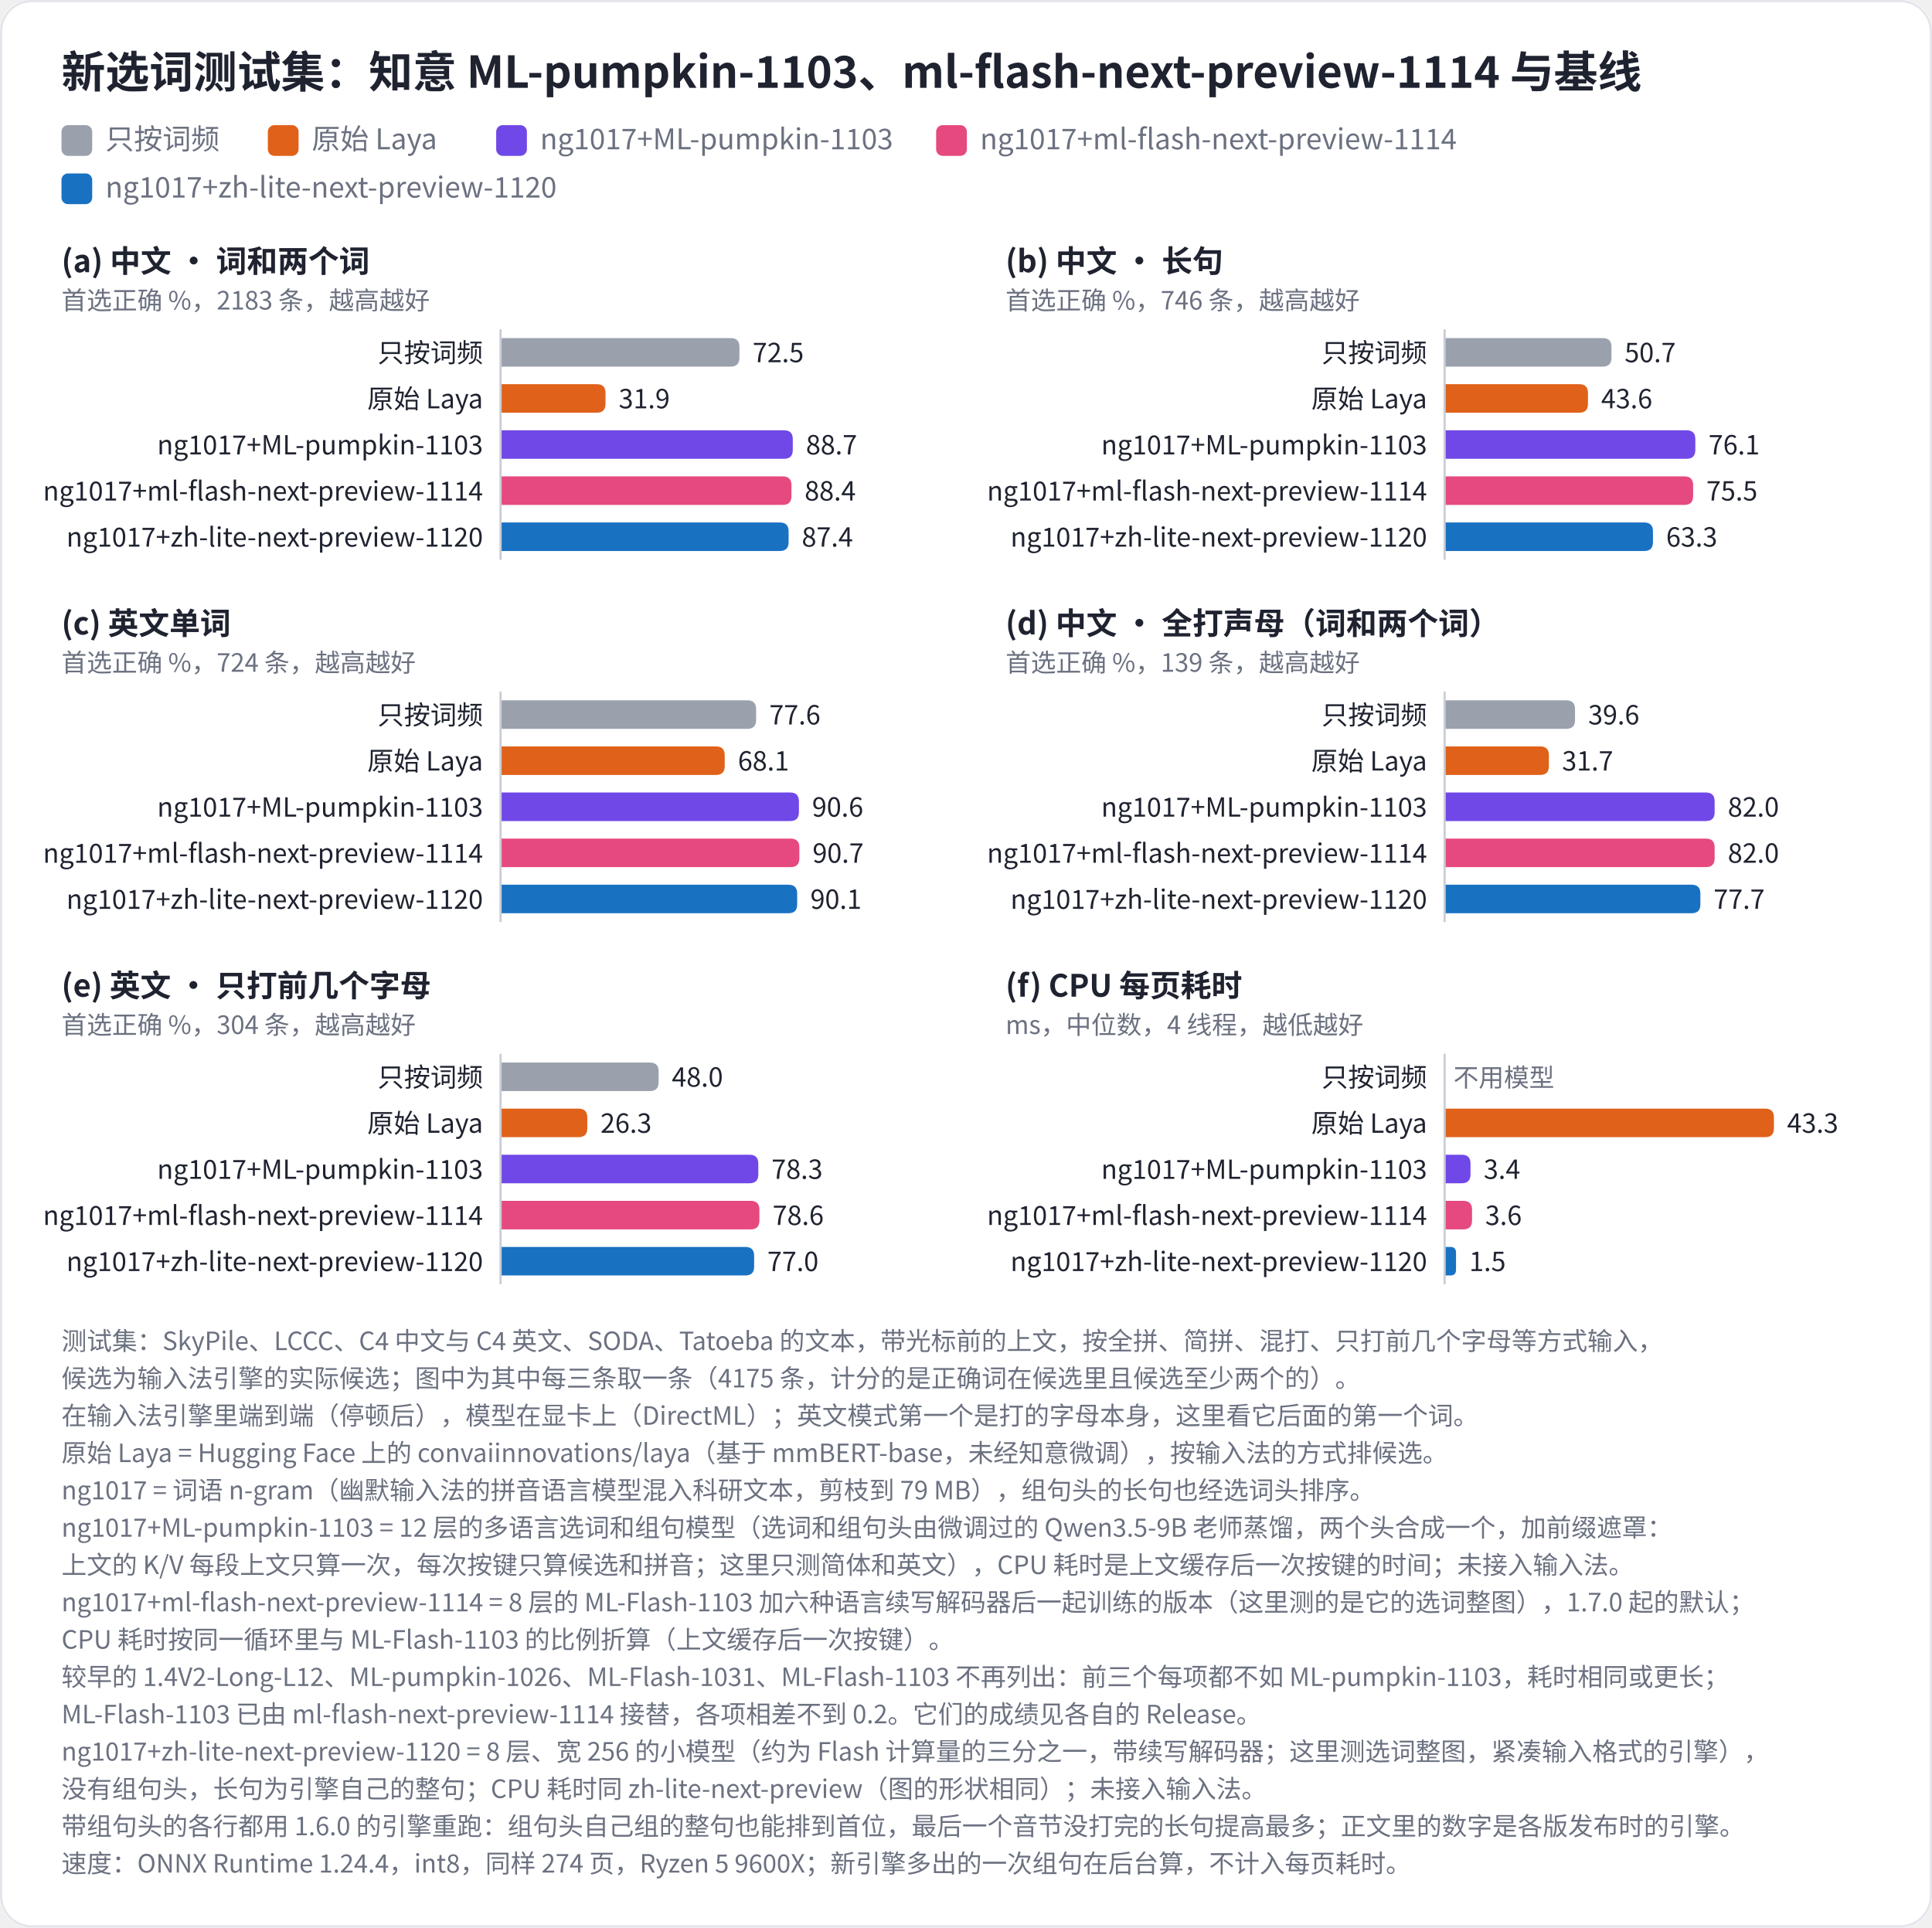
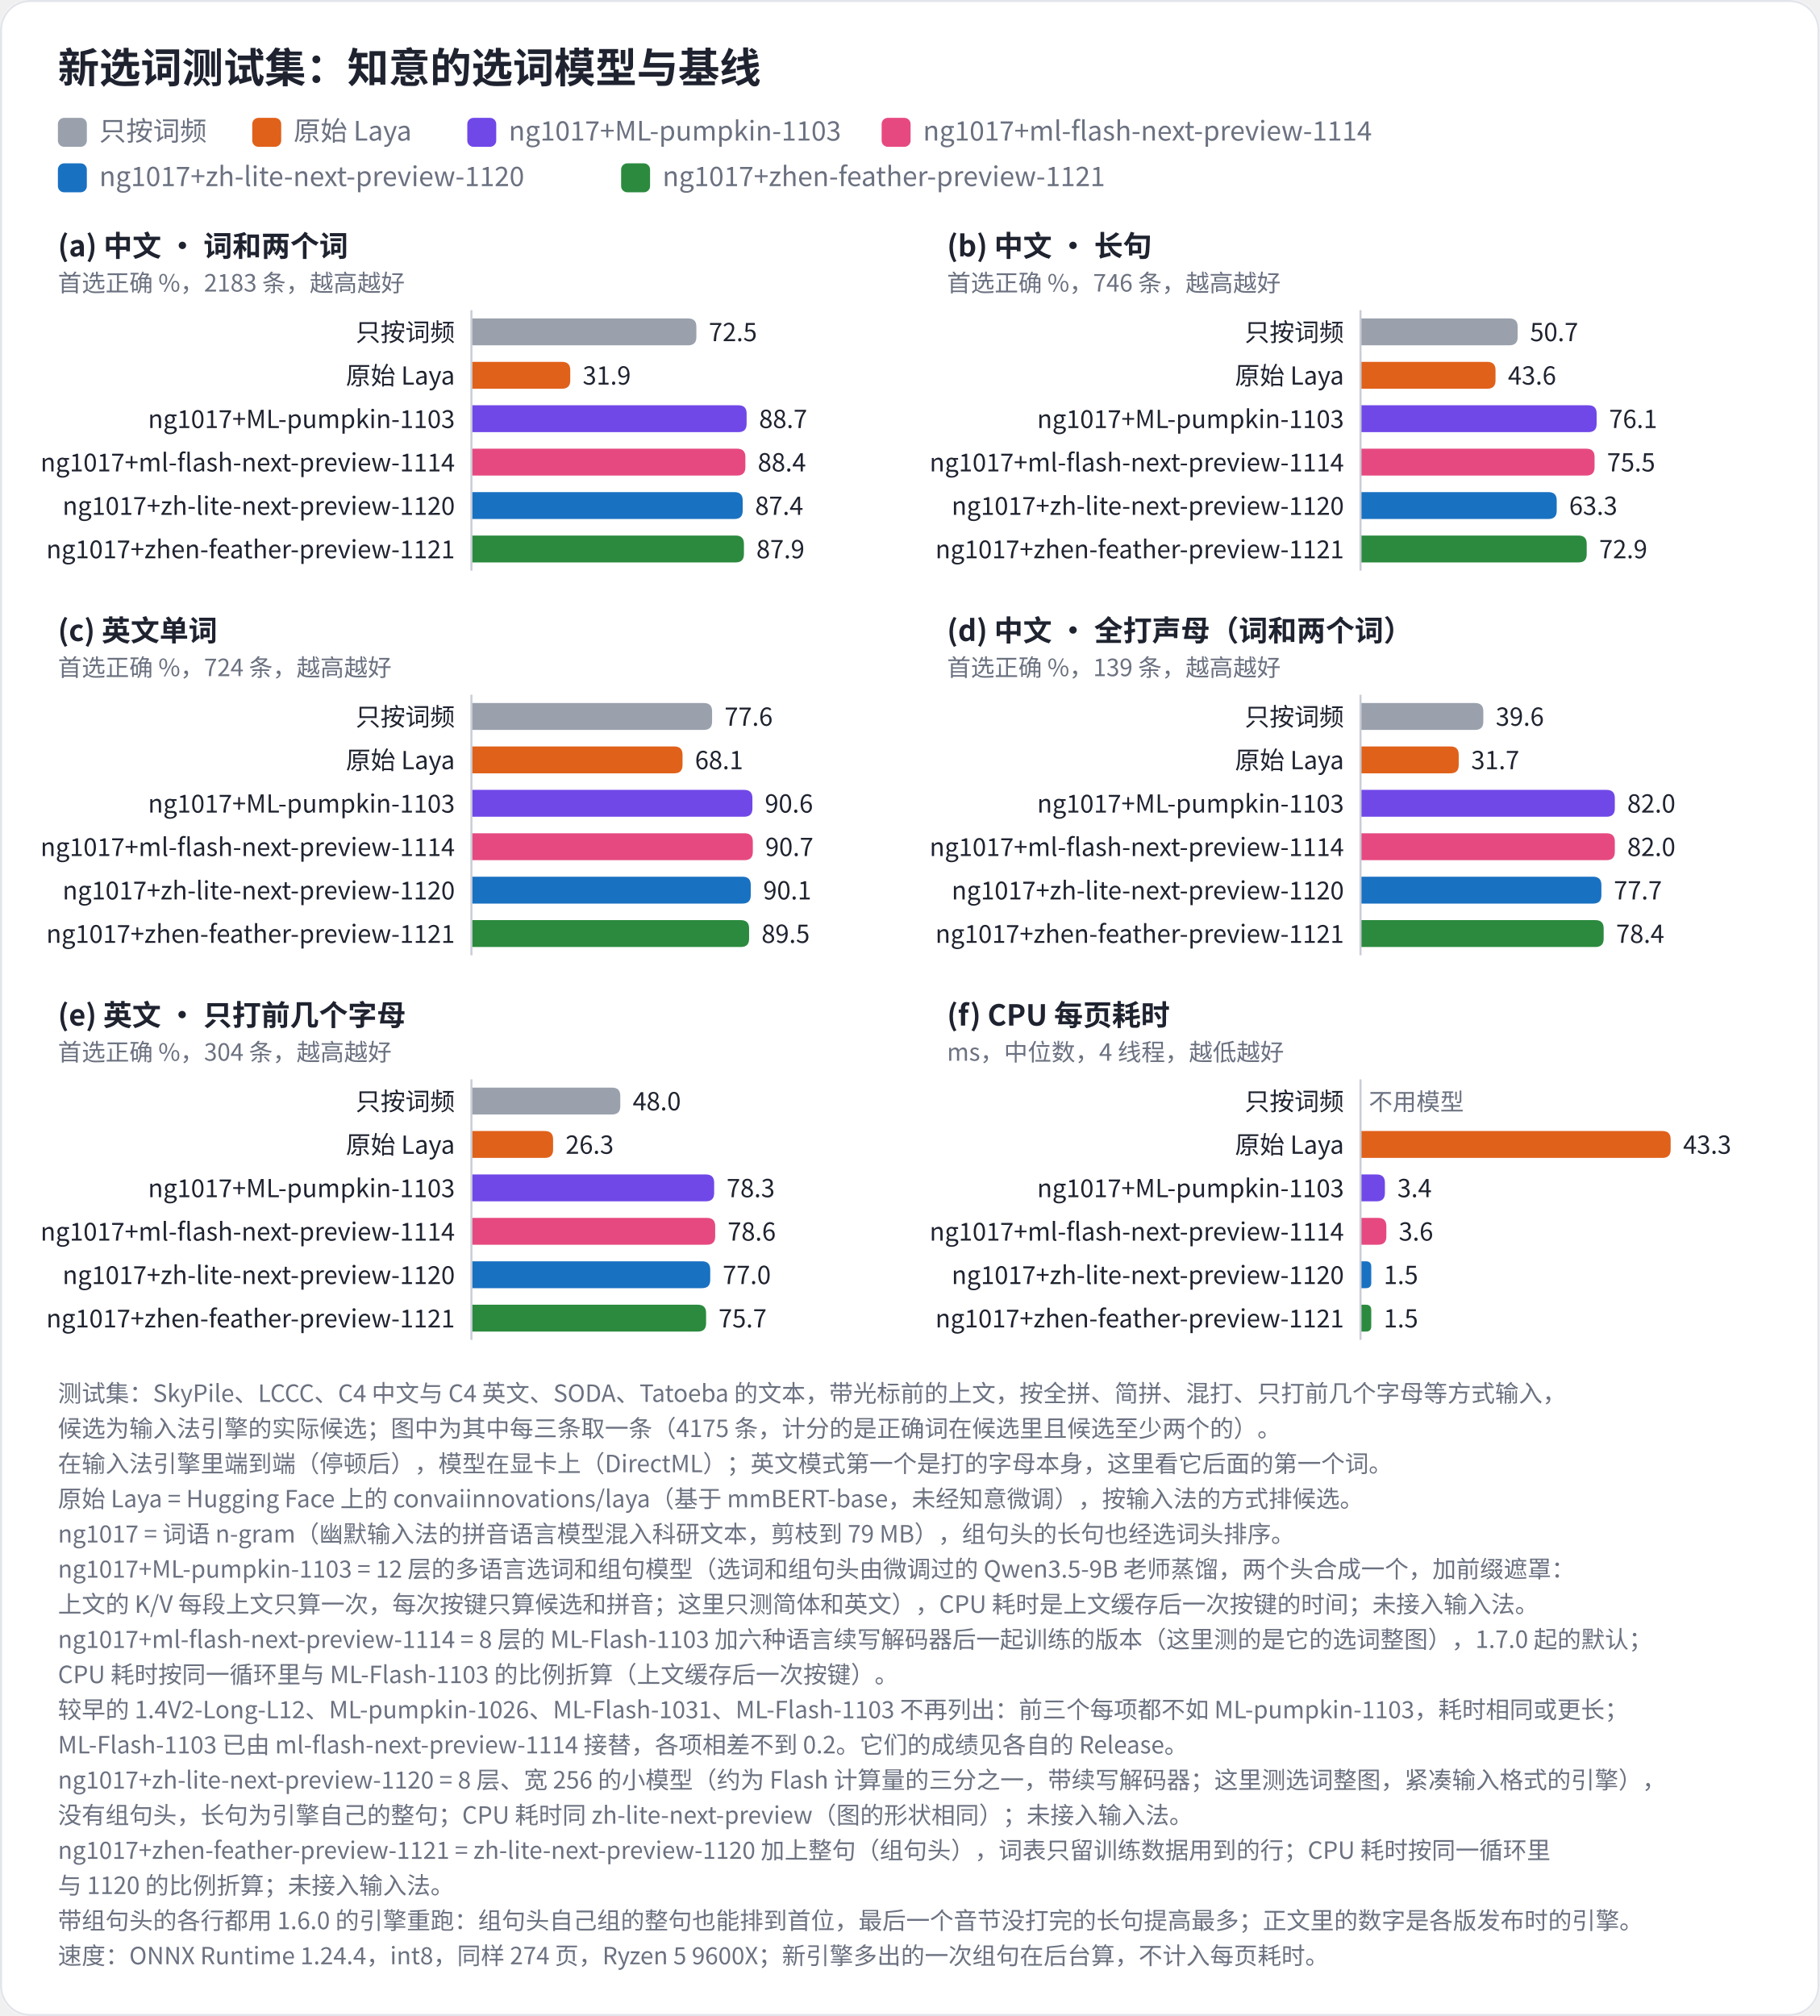
- <svg xmlns="http://www.w3.org/2000/svg" width="880" height="878" viewBox="0 0 880 878" font-family="'Microsoft YaHei','PingFang SC','Noto Sans CJK SC','Segoe UI',sans-serif">
-   <rect width="880" height="878" rx="14" fill="#FFFFFF" />
-   <rect x="0.5" y="0.5" width="879" height="877" rx="14" fill="none" stroke="#E3E5EB" />
-   <text x="28" y="40" font-size="20" font-weight="700" fill="#1F2330">新选词测试集：知意 ML-pumpkin-1103、ml-flash-next-preview-1114 与基线</text>
+ <svg xmlns="http://www.w3.org/2000/svg" width="880" height="975" viewBox="0 0 880 975" font-family="'Microsoft YaHei','PingFang SC','Noto Sans CJK SC','Segoe UI',sans-serif">
+   <rect width="880" height="975" rx="14" fill="#FFFFFF" />
+   <rect x="0.5" y="0.5" width="879" height="974" rx="14" fill="none" stroke="#E3E5EB" />
+   <text x="28" y="40" font-size="20" font-weight="700" fill="#1F2330">新选词测试集：知意的选词模型与基线</text>
  <rect x="28" y="57" width="14" height="14" rx="3" fill="#9AA1AD" />
  <text x="48" y="68" font-size="13" fill="#6B7180">只按词频</text>
  <rect x="122" y="57" width="14" height="14" rx="3" fill="#E0611A" />
  <text x="142" y="68" font-size="13" fill="#6B7180">原始 Laya</text>
  <rect x="226.0" y="57" width="14" height="14" rx="3" fill="#7048E8" />
  <text x="246.0" y="68" font-size="13" fill="#6B7180">ng1017+ML-pumpkin-1103</text>
  <rect x="426.4" y="57" width="14" height="14" rx="3" fill="#E64980" />
  <text x="446.4" y="68" font-size="13" fill="#6B7180">ng1017+ml-flash-next-preview-1114</text>
  <rect x="28" y="79" width="14" height="14" rx="3" fill="#1971C2" />
  <text x="48" y="90" font-size="13" fill="#6B7180">ng1017+zh-lite-next-preview-1120</text>
+   <rect x="300.4" y="79" width="14" height="14" rx="3" fill="#2B8A3E" />
+   <text x="320.4" y="90" font-size="13" fill="#6B7180">ng1017+zhen-feather-preview-1121</text>
  <text x="28" y="124" font-size="14" font-weight="700" fill="#1F2330">(a) 中文 · 词和两个词</text>
  <text x="28" y="141" font-size="11.5" fill="#6B7180">首选正确 %，2183 条，越高越好</text>
  <text x="220" y="165" font-size="12" text-anchor="end" font-weight="400" fill="#1F2330">只按词频</text>
  <path d="M228,154 H332.8 Q336.8,154 336.8,158.0 V163.0 Q336.8,167 332.8,167 H228 Z" fill="#9AA1AD" />
  <text x="342.8" y="165" font-size="12" font-weight="400" fill="#1F2330">72.5</text>
  <text x="220" y="186" font-size="12" text-anchor="end" font-weight="400" fill="#1F2330">原始 Laya</text>
  <path d="M228,175 H271.8 Q275.8,175 275.8,179.0 V184.0 Q275.8,188 271.8,188 H228 Z" fill="#E0611A" />
  <text x="281.8" y="186" font-size="12" font-weight="400" fill="#1F2330">31.9</text>
  <text x="220" y="207" font-size="12" text-anchor="end" font-weight="400" fill="#1F2330">ng1017+ML-pumpkin-1103</text>
  <path d="M228,196 H357.1 Q361.1,196 361.1,200.0 V205.0 Q361.1,209 357.1,209 H228 Z" fill="#7048E8" />
  <text x="367.1" y="207" font-size="12" font-weight="400" fill="#1F2330">88.7</text>
  <text x="220" y="228" font-size="12" text-anchor="end" font-weight="400" fill="#1F2330">ng1017+ml-flash-next-preview-1114</text>
  <path d="M228,217 H356.5 Q360.5,217 360.5,221.0 V226.0 Q360.5,230 356.5,230 H228 Z" fill="#E64980" />
  <text x="366.5" y="228" font-size="12" font-weight="400" fill="#1F2330">88.4</text>
  <text x="220" y="249" font-size="12" text-anchor="end" font-weight="400" fill="#1F2330">ng1017+zh-lite-next-preview-1120</text>
  <path d="M228,238 H355.2 Q359.2,238 359.2,242.0 V247.0 Q359.2,251 355.2,251 H228 Z" fill="#1971C2" />
  <text x="365.2" y="249" font-size="12" font-weight="400" fill="#1F2330">87.4</text>
-   <line x1="228" y1="150" x2="228" y2="255" stroke="#C9CDD6" />
+   <text x="220" y="270" font-size="12" text-anchor="end" font-weight="400" fill="#1F2330">ng1017+zhen-feather-preview-1121</text>
+   <path d="M228,259 H355.8 Q359.8,259 359.8,263.0 V268.0 Q359.8,272 355.8,272 H228 Z" fill="#2B8A3E" />
+   <text x="365.8" y="270" font-size="12" font-weight="400" fill="#1F2330">87.9</text>
+   <line x1="228" y1="150" x2="228" y2="276" stroke="#C9CDD6" />
  <text x="458" y="124" font-size="14" font-weight="700" fill="#1F2330">(b) 中文 · 长句</text>
  <text x="458" y="141" font-size="11.5" fill="#6B7180">首选正确 %，746 条，越高越好</text>
  <text x="650" y="165" font-size="12" text-anchor="end" font-weight="400" fill="#1F2330">只按词频</text>
  <path d="M658,154 H730.0 Q734.0,154 734.0,158.0 V163.0 Q734.0,167 730.0,167 H658 Z" fill="#9AA1AD" />
  <text x="740.0" y="165" font-size="12" font-weight="400" fill="#1F2330">50.7</text>
  <text x="650" y="186" font-size="12" text-anchor="end" font-weight="400" fill="#1F2330">原始 Laya</text>
  <path d="M658,175 H719.3 Q723.3,175 723.3,179.0 V184.0 Q723.3,188 719.3,188 H658 Z" fill="#E0611A" />
  <text x="729.3" y="186" font-size="12" font-weight="400" fill="#1F2330">43.6</text>
  <text x="650" y="207" font-size="12" text-anchor="end" font-weight="400" fill="#1F2330">ng1017+ML-pumpkin-1103</text>
  <path d="M658,196 H768.2 Q772.2,196 772.2,200.0 V205.0 Q772.2,209 768.2,209 H658 Z" fill="#7048E8" />
  <text x="778.2" y="207" font-size="12" font-weight="400" fill="#1F2330">76.1</text>
  <text x="650" y="228" font-size="12" text-anchor="end" font-weight="400" fill="#1F2330">ng1017+ml-flash-next-preview-1114</text>
  <path d="M658,217 H767.2 Q771.2,217 771.2,221.0 V226.0 Q771.2,230 767.2,230 H658 Z" fill="#E64980" />
  <text x="777.2" y="228" font-size="12" font-weight="400" fill="#1F2330">75.5</text>
  <text x="650" y="249" font-size="12" text-anchor="end" font-weight="400" fill="#1F2330">ng1017+zh-lite-next-preview-1120</text>
  <path d="M658,238 H748.9 Q752.9,238 752.9,242.0 V247.0 Q752.9,251 748.9,251 H658 Z" fill="#1971C2" />
  <text x="758.9" y="249" font-size="12" font-weight="400" fill="#1F2330">63.3</text>
-   <line x1="658" y1="150" x2="658" y2="255" stroke="#C9CDD6" />
-   <text x="28" y="289" font-size="14" font-weight="700" fill="#1F2330">(c) 英文单词</text>
-   <text x="28" y="306" font-size="11.5" fill="#6B7180">首选正确 %，724 条，越高越好</text>
-   <text x="220" y="330" font-size="12" text-anchor="end" font-weight="400" fill="#1F2330">只按词频</text>
-   <path d="M228,319 H340.4 Q344.4,319 344.4,323.0 V328.0 Q344.4,332 340.4,332 H228 Z" fill="#9AA1AD" />
-   <text x="350.4" y="330" font-size="12" font-weight="400" fill="#1F2330">77.6</text>
-   <text x="220" y="351" font-size="12" text-anchor="end" font-weight="400" fill="#1F2330">原始 Laya</text>
-   <path d="M228,340 H326.1 Q330.1,340 330.1,344.0 V349.0 Q330.1,353 326.1,353 H228 Z" fill="#E0611A" />
-   <text x="336.1" y="351" font-size="12" font-weight="400" fill="#1F2330">68.1</text>
-   <text x="220" y="372" font-size="12" text-anchor="end" font-weight="400" fill="#1F2330">ng1017+ML-pumpkin-1103</text>
-   <path d="M228,361 H359.9 Q363.9,361 363.9,365.0 V370.0 Q363.9,374 359.9,374 H228 Z" fill="#7048E8" />
-   <text x="369.9" y="372" font-size="12" font-weight="400" fill="#1F2330">90.6</text>
-   <text x="220" y="393" font-size="12" text-anchor="end" font-weight="400" fill="#1F2330">ng1017+ml-flash-next-preview-1114</text>
-   <path d="M228,382 H360.1 Q364.1,382 364.1,386.0 V391.0 Q364.1,395 360.1,395 H228 Z" fill="#E64980" />
-   <text x="370.1" y="393" font-size="12" font-weight="400" fill="#1F2330">90.7</text>
-   <text x="220" y="414" font-size="12" text-anchor="end" font-weight="400" fill="#1F2330">ng1017+zh-lite-next-preview-1120</text>
-   <path d="M228,403 H359.1 Q363.1,403 363.1,407.0 V412.0 Q363.1,416 359.1,416 H228 Z" fill="#1971C2" />
-   <text x="369.1" y="414" font-size="12" font-weight="400" fill="#1F2330">90.1</text>
-   <line x1="228" y1="315" x2="228" y2="420" stroke="#C9CDD6" />
-   <text x="458" y="289" font-size="14" font-weight="700" fill="#1F2330">(d) 中文 · 全打声母（词和两个词）</text>
-   <text x="458" y="306" font-size="11.5" fill="#6B7180">首选正确 %，139 条，越高越好</text>
-   <text x="650" y="330" font-size="12" text-anchor="end" font-weight="400" fill="#1F2330">只按词频</text>
-   <path d="M658,319 H713.4 Q717.4,319 717.4,323.0 V328.0 Q717.4,332 713.4,332 H658 Z" fill="#9AA1AD" />
-   <text x="723.4" y="330" font-size="12" font-weight="400" fill="#1F2330">39.6</text>
-   <text x="650" y="351" font-size="12" text-anchor="end" font-weight="400" fill="#1F2330">原始 Laya</text>
-   <path d="M658,340 H701.5 Q705.5,340 705.5,344.0 V349.0 Q705.5,353 701.5,353 H658 Z" fill="#E0611A" />
-   <text x="711.5" y="351" font-size="12" font-weight="400" fill="#1F2330">31.7</text>
-   <text x="650" y="372" font-size="12" text-anchor="end" font-weight="400" fill="#1F2330">ng1017+ML-pumpkin-1103</text>
-   <path d="M658,361 H777.0 Q781.0,361 781.0,365.0 V370.0 Q781.0,374 777.0,374 H658 Z" fill="#7048E8" />
-   <text x="787.0" y="372" font-size="12" font-weight="400" fill="#1F2330">82.0</text>
-   <text x="650" y="393" font-size="12" text-anchor="end" font-weight="400" fill="#1F2330">ng1017+ml-flash-next-preview-1114</text>
-   <path d="M658,382 H777.0 Q781.0,382 781.0,386.0 V391.0 Q781.0,395 777.0,395 H658 Z" fill="#E64980" />
+   <text x="650" y="270" font-size="12" text-anchor="end" font-weight="400" fill="#1F2330">ng1017+zhen-feather-preview-1121</text>
+   <path d="M658,259 H763.4 Q767.4,259 767.4,263.0 V268.0 Q767.4,272 763.4,272 H658 Z" fill="#2B8A3E" />
+   <text x="773.4" y="270" font-size="12" font-weight="400" fill="#1F2330">72.9</text>
+   <line x1="658" y1="150" x2="658" y2="276" stroke="#C9CDD6" />
+   <text x="28" y="310" font-size="14" font-weight="700" fill="#1F2330">(c) 英文单词</text>
+   <text x="28" y="327" font-size="11.5" fill="#6B7180">首选正确 %，724 条，越高越好</text>
+   <text x="220" y="351" font-size="12" text-anchor="end" font-weight="400" fill="#1F2330">只按词频</text>
+   <path d="M228,340 H340.4 Q344.4,340 344.4,344.0 V349.0 Q344.4,353 340.4,353 H228 Z" fill="#9AA1AD" />
+   <text x="350.4" y="351" font-size="12" font-weight="400" fill="#1F2330">77.6</text>
+   <text x="220" y="372" font-size="12" text-anchor="end" font-weight="400" fill="#1F2330">原始 Laya</text>
+   <path d="M228,361 H326.1 Q330.1,361 330.1,365.0 V370.0 Q330.1,374 326.1,374 H228 Z" fill="#E0611A" />
+   <text x="336.1" y="372" font-size="12" font-weight="400" fill="#1F2330">68.1</text>
+   <text x="220" y="393" font-size="12" text-anchor="end" font-weight="400" fill="#1F2330">ng1017+ML-pumpkin-1103</text>
+   <path d="M228,382 H359.9 Q363.9,382 363.9,386.0 V391.0 Q363.9,395 359.9,395 H228 Z" fill="#7048E8" />
+   <text x="369.9" y="393" font-size="12" font-weight="400" fill="#1F2330">90.6</text>
+   <text x="220" y="414" font-size="12" text-anchor="end" font-weight="400" fill="#1F2330">ng1017+ml-flash-next-preview-1114</text>
+   <path d="M228,403 H360.1 Q364.1,403 364.1,407.0 V412.0 Q364.1,416 360.1,416 H228 Z" fill="#E64980" />
+   <text x="370.1" y="414" font-size="12" font-weight="400" fill="#1F2330">90.7</text>
+   <text x="220" y="435" font-size="12" text-anchor="end" font-weight="400" fill="#1F2330">ng1017+zh-lite-next-preview-1120</text>
+   <path d="M228,424 H359.1 Q363.1,424 363.1,428.0 V433.0 Q363.1,437 359.1,437 H228 Z" fill="#1971C2" />
+   <text x="369.1" y="435" font-size="12" font-weight="400" fill="#1F2330">90.1</text>
+   <text x="220" y="456" font-size="12" text-anchor="end" font-weight="400" fill="#1F2330">ng1017+zhen-feather-preview-1121</text>
+   <path d="M228,445 H358.3 Q362.3,445 362.3,449.0 V454.0 Q362.3,458 358.3,458 H228 Z" fill="#2B8A3E" />
+   <text x="368.3" y="456" font-size="12" font-weight="400" fill="#1F2330">89.5</text>
+   <line x1="228" y1="336" x2="228" y2="462" stroke="#C9CDD6" />
+   <text x="458" y="310" font-size="14" font-weight="700" fill="#1F2330">(d) 中文 · 全打声母（词和两个词）</text>
+   <text x="458" y="327" font-size="11.5" fill="#6B7180">首选正确 %，139 条，越高越好</text>
+   <text x="650" y="351" font-size="12" text-anchor="end" font-weight="400" fill="#1F2330">只按词频</text>
+   <path d="M658,340 H713.4 Q717.4,340 717.4,344.0 V349.0 Q717.4,353 713.4,353 H658 Z" fill="#9AA1AD" />
+   <text x="723.4" y="351" font-size="12" font-weight="400" fill="#1F2330">39.6</text>
+   <text x="650" y="372" font-size="12" text-anchor="end" font-weight="400" fill="#1F2330">原始 Laya</text>
+   <path d="M658,361 H701.5 Q705.5,361 705.5,365.0 V370.0 Q705.5,374 701.5,374 H658 Z" fill="#E0611A" />
+   <text x="711.5" y="372" font-size="12" font-weight="400" fill="#1F2330">31.7</text>
+   <text x="650" y="393" font-size="12" text-anchor="end" font-weight="400" fill="#1F2330">ng1017+ML-pumpkin-1103</text>
+   <path d="M658,382 H777.0 Q781.0,382 781.0,386.0 V391.0 Q781.0,395 777.0,395 H658 Z" fill="#7048E8" />
  <text x="787.0" y="393" font-size="12" font-weight="400" fill="#1F2330">82.0</text>
-   <text x="650" y="414" font-size="12" text-anchor="end" font-weight="400" fill="#1F2330">ng1017+zh-lite-next-preview-1120</text>
-   <path d="M658,403 H770.5 Q774.5,403 774.5,407.0 V412.0 Q774.5,416 770.5,416 H658 Z" fill="#1971C2" />
-   <text x="780.5" y="414" font-size="12" font-weight="400" fill="#1F2330">77.7</text>
-   <line x1="658" y1="315" x2="658" y2="420" stroke="#C9CDD6" />
-   <text x="28" y="454" font-size="14" font-weight="700" fill="#1F2330">(e) 英文 · 只打前几个字母</text>
-   <text x="28" y="471" font-size="11.5" fill="#6B7180">首选正确 %，304 条，越高越好</text>
-   <text x="220" y="495" font-size="12" text-anchor="end" font-weight="400" fill="#1F2330">只按词频</text>
-   <path d="M228,484 H296.0 Q300.0,484 300.0,488.0 V493.0 Q300.0,497 296.0,497 H228 Z" fill="#9AA1AD" />
-   <text x="306.0" y="495" font-size="12" font-weight="400" fill="#1F2330">48.0</text>
-   <text x="220" y="516" font-size="12" text-anchor="end" font-weight="400" fill="#1F2330">原始 Laya</text>
-   <path d="M228,505 H263.5 Q267.5,505 267.5,509.0 V514.0 Q267.5,518 263.5,518 H228 Z" fill="#E0611A" />
-   <text x="273.5" y="516" font-size="12" font-weight="400" fill="#1F2330">26.3</text>
-   <text x="220" y="537" font-size="12" text-anchor="end" font-weight="400" fill="#1F2330">ng1017+ML-pumpkin-1103</text>
-   <path d="M228,526 H341.4 Q345.4,526 345.4,530.0 V535.0 Q345.4,539 341.4,539 H228 Z" fill="#7048E8" />
-   <text x="351.4" y="537" font-size="12" font-weight="400" fill="#1F2330">78.3</text>
-   <text x="220" y="558" font-size="12" text-anchor="end" font-weight="400" fill="#1F2330">ng1017+ml-flash-next-preview-1114</text>
-   <path d="M228,547 H341.9 Q345.9,547 345.9,551.0 V556.0 Q345.9,560 341.9,560 H228 Z" fill="#E64980" />
-   <text x="351.9" y="558" font-size="12" font-weight="400" fill="#1F2330">78.6</text>
-   <text x="220" y="579" font-size="12" text-anchor="end" font-weight="400" fill="#1F2330">ng1017+zh-lite-next-preview-1120</text>
-   <path d="M228,568 H339.5 Q343.5,568 343.5,572.0 V577.0 Q343.5,581 339.5,581 H228 Z" fill="#1971C2" />
-   <text x="349.5" y="579" font-size="12" font-weight="400" fill="#1F2330">77.0</text>
-   <line x1="228" y1="480" x2="228" y2="585" stroke="#C9CDD6" />
-   <text x="458" y="454" font-size="14" font-weight="700" fill="#1F2330">(f) CPU 每页耗时</text>
-   <text x="458" y="471" font-size="11.5" fill="#6B7180">ms，中位数，4 线程，越低越好</text>
-   <text x="650" y="495" font-size="12" text-anchor="end" font-weight="400" fill="#1F2330">只按词频</text>
-   <text x="662" y="495" font-size="11.5" fill="#6B7180">不用模型</text>
-   <text x="650" y="516" font-size="12" text-anchor="end" font-weight="400" fill="#1F2330">原始 Laya</text>
-   <path d="M658,505 H804.0 Q808.0,505 808.0,509.0 V514.0 Q808.0,518 804.0,518 H658 Z" fill="#E0611A" />
-   <text x="814.0" y="516" font-size="12" font-weight="400" fill="#1F2330">43.3</text>
-   <text x="650" y="537" font-size="12" text-anchor="end" font-weight="400" fill="#1F2330">ng1017+ML-pumpkin-1103</text>
-   <path d="M658,526 H665.8 Q669.8,526 669.8,530.0 V535.0 Q669.8,539 665.8,539 H658 Z" fill="#7048E8" />
-   <text x="675.8" y="537" font-size="12" font-weight="400" fill="#1F2330">3.4</text>
-   <text x="650" y="558" font-size="12" text-anchor="end" font-weight="400" fill="#1F2330">ng1017+ml-flash-next-preview-1114</text>
-   <path d="M658,547 H666.5 Q670.5,547 670.5,551.0 V556.0 Q670.5,560 666.5,560 H658 Z" fill="#E64980" />
-   <text x="676.5" y="558" font-size="12" font-weight="400" fill="#1F2330">3.6</text>
-   <text x="650" y="579" font-size="12" text-anchor="end" font-weight="400" fill="#1F2330">ng1017+zh-lite-next-preview-1120</text>
-   <path d="M658,568 H660.6 Q663.2,568 663.2,570.6 V578.4 Q663.2,581 660.6,581 H658 Z" fill="#1971C2" />
-   <text x="669.2" y="579" font-size="12" font-weight="400" fill="#1F2330">1.5</text>
-   <line x1="658" y1="480" x2="658" y2="585" stroke="#C9CDD6" />
-   <text x="28" y="615" font-size="11.5" fill="#6B7180">测试集：SkyPile、LCCC、C4 中文与 C4 英文、SODA、Tatoeba 的文本，带光标前的上文，按全拼、简拼、混打、只打前几个字母等方式输入，</text>
-   <text x="28" y="632" font-size="11.5" fill="#6B7180">候选为输入法引擎的实际候选；图中为其中每三条取一条（4175 条，计分的是正确词在候选里且候选至少两个的）。</text>
-   <text x="28" y="649" font-size="11.5" fill="#6B7180">在输入法引擎里端到端（停顿后），模型在显卡上（DirectML）；英文模式第一个是打的字母本身，这里看它后面的第一个词。</text>
-   <text x="28" y="666" font-size="11.5" fill="#6B7180">原始 Laya = Hugging Face 上的 convaiinnovations/laya（基于 mmBERT-base，未经知意微调），按输入法的方式排候选。</text>
-   <text x="28" y="683" font-size="11.5" fill="#6B7180">ng1017 = 词语 n-gram（幽默输入法的拼音语言模型混入科研文本，剪枝到 79 MB），组句头的长句也经选词头排序。</text>
-   <text x="28" y="700" font-size="11.5" fill="#6B7180">ng1017+ML-pumpkin-1103 = 12 层的多语言选词和组句模型（选词和组句头由微调过的 Qwen3.5-9B 老师蒸馏，两个头合成一个，加前缀遮罩：</text>
-   <text x="28" y="717" font-size="11.5" fill="#6B7180">上文的 K/V 每段上文只算一次，每次按键只算候选和拼音；这里只测简体和英文），CPU 耗时是上文缓存后一次按键的时间；未接入输入法。</text>
-   <text x="28" y="734" font-size="11.5" fill="#6B7180">ng1017+ml-flash-next-preview-1114 = 8 层的 ML-Flash-1103 加六种语言续写解码器后一起训练的版本（这里测的是它的选词整图），1.7.0 起的默认；</text>
-   <text x="28" y="751" font-size="11.5" fill="#6B7180">CPU 耗时按同一循环里与 ML-Flash-1103 的比例折算（上文缓存后一次按键）。</text>
-   <text x="28" y="768" font-size="11.5" fill="#6B7180">较早的 1.4V2-Long-L12、ML-pumpkin-1026、ML-Flash-1031、ML-Flash-1103 不再列出：前三个每项都不如 ML-pumpkin-1103，耗时相同或更长；</text>
-   <text x="28" y="785" font-size="11.5" fill="#6B7180">ML-Flash-1103 已由 ml-flash-next-preview-1114 接替，各项相差不到 0.2。它们的成绩见各自的 Release。</text>
-   <text x="28" y="802" font-size="11.5" fill="#6B7180">ng1017+zh-lite-next-preview-1120 = 8 层、宽 256 的小模型（约为 Flash 计算量的三分之一，带续写解码器；这里测选词整图，紧凑输入格式的引擎），</text>
-   <text x="28" y="819" font-size="11.5" fill="#6B7180">没有组句头，长句为引擎自己的整句；CPU 耗时同 zh-lite-next-preview（图的形状相同）；未接入输入法。</text>
-   <text x="28" y="836" font-size="11.5" fill="#6B7180">带组句头的各行都用 1.6.0 的引擎重跑：组句头自己组的整句也能排到首位，最后一个音节没打完的长句提高最多；正文里的数字是各版发布时的引擎。</text>
-   <text x="28" y="853" font-size="11.5" fill="#6B7180">速度：ONNX Runtime 1.24.4，int8，同样 274 页，Ryzen 5 9600X；新引擎多出的一次组句在后台算，不计入每页耗时。</text>
+   <text x="650" y="414" font-size="12" text-anchor="end" font-weight="400" fill="#1F2330">ng1017+ml-flash-next-preview-1114</text>
+   <path d="M658,403 H777.0 Q781.0,403 781.0,407.0 V412.0 Q781.0,416 777.0,416 H658 Z" fill="#E64980" />
+   <text x="787.0" y="414" font-size="12" font-weight="400" fill="#1F2330">82.0</text>
+   <text x="650" y="435" font-size="12" text-anchor="end" font-weight="400" fill="#1F2330">ng1017+zh-lite-next-preview-1120</text>
+   <path d="M658,424 H770.5 Q774.5,424 774.5,428.0 V433.0 Q774.5,437 770.5,437 H658 Z" fill="#1971C2" />
+   <text x="780.5" y="435" font-size="12" font-weight="400" fill="#1F2330">77.7</text>
+   <text x="650" y="456" font-size="12" text-anchor="end" font-weight="400" fill="#1F2330">ng1017+zhen-feather-preview-1121</text>
+   <path d="M658,445 H771.6 Q775.6,445 775.6,449.0 V454.0 Q775.6,458 771.6,458 H658 Z" fill="#2B8A3E" />
+   <text x="781.6" y="456" font-size="12" font-weight="400" fill="#1F2330">78.4</text>
+   <line x1="658" y1="336" x2="658" y2="462" stroke="#C9CDD6" />
+   <text x="28" y="496" font-size="14" font-weight="700" fill="#1F2330">(e) 英文 · 只打前几个字母</text>
+   <text x="28" y="513" font-size="11.5" fill="#6B7180">首选正确 %，304 条，越高越好</text>
+   <text x="220" y="537" font-size="12" text-anchor="end" font-weight="400" fill="#1F2330">只按词频</text>
+   <path d="M228,526 H296.0 Q300.0,526 300.0,530.0 V535.0 Q300.0,539 296.0,539 H228 Z" fill="#9AA1AD" />
+   <text x="306.0" y="537" font-size="12" font-weight="400" fill="#1F2330">48.0</text>
+   <text x="220" y="558" font-size="12" text-anchor="end" font-weight="400" fill="#1F2330">原始 Laya</text>
+   <path d="M228,547 H263.5 Q267.5,547 267.5,551.0 V556.0 Q267.5,560 263.5,560 H228 Z" fill="#E0611A" />
+   <text x="273.5" y="558" font-size="12" font-weight="400" fill="#1F2330">26.3</text>
+   <text x="220" y="579" font-size="12" text-anchor="end" font-weight="400" fill="#1F2330">ng1017+ML-pumpkin-1103</text>
+   <path d="M228,568 H341.4 Q345.4,568 345.4,572.0 V577.0 Q345.4,581 341.4,581 H228 Z" fill="#7048E8" />
+   <text x="351.4" y="579" font-size="12" font-weight="400" fill="#1F2330">78.3</text>
+   <text x="220" y="600" font-size="12" text-anchor="end" font-weight="400" fill="#1F2330">ng1017+ml-flash-next-preview-1114</text>
+   <path d="M228,589 H341.9 Q345.9,589 345.9,593.0 V598.0 Q345.9,602 341.9,602 H228 Z" fill="#E64980" />
+   <text x="351.9" y="600" font-size="12" font-weight="400" fill="#1F2330">78.6</text>
+   <text x="220" y="621" font-size="12" text-anchor="end" font-weight="400" fill="#1F2330">ng1017+zh-lite-next-preview-1120</text>
+   <path d="M228,610 H339.5 Q343.5,610 343.5,614.0 V619.0 Q343.5,623 339.5,623 H228 Z" fill="#1971C2" />
+   <text x="349.5" y="621" font-size="12" font-weight="400" fill="#1F2330">77.0</text>
+   <text x="220" y="642" font-size="12" text-anchor="end" font-weight="400" fill="#1F2330">ng1017+zhen-feather-preview-1121</text>
+   <path d="M228,631 H337.5 Q341.5,631 341.5,635.0 V640.0 Q341.5,644 337.5,644 H228 Z" fill="#2B8A3E" />
+   <text x="347.5" y="642" font-size="12" font-weight="400" fill="#1F2330">75.7</text>
+   <line x1="228" y1="522" x2="228" y2="648" stroke="#C9CDD6" />
+   <text x="458" y="496" font-size="14" font-weight="700" fill="#1F2330">(f) CPU 每页耗时</text>
+   <text x="458" y="513" font-size="11.5" fill="#6B7180">ms，中位数，4 线程，越低越好</text>
+   <text x="650" y="537" font-size="12" text-anchor="end" font-weight="400" fill="#1F2330">只按词频</text>
+   <text x="662" y="537" font-size="11.5" fill="#6B7180">不用模型</text>
+   <text x="650" y="558" font-size="12" text-anchor="end" font-weight="400" fill="#1F2330">原始 Laya</text>
+   <path d="M658,547 H804.0 Q808.0,547 808.0,551.0 V556.0 Q808.0,560 804.0,560 H658 Z" fill="#E0611A" />
+   <text x="814.0" y="558" font-size="12" font-weight="400" fill="#1F2330">43.3</text>
+   <text x="650" y="579" font-size="12" text-anchor="end" font-weight="400" fill="#1F2330">ng1017+ML-pumpkin-1103</text>
+   <path d="M658,568 H665.8 Q669.8,568 669.8,572.0 V577.0 Q669.8,581 665.8,581 H658 Z" fill="#7048E8" />
+   <text x="675.8" y="579" font-size="12" font-weight="400" fill="#1F2330">3.4</text>
+   <text x="650" y="600" font-size="12" text-anchor="end" font-weight="400" fill="#1F2330">ng1017+ml-flash-next-preview-1114</text>
+   <path d="M658,589 H666.5 Q670.5,589 670.5,593.0 V598.0 Q670.5,602 666.5,602 H658 Z" fill="#E64980" />
+   <text x="676.5" y="600" font-size="12" font-weight="400" fill="#1F2330">3.6</text>
+   <text x="650" y="621" font-size="12" text-anchor="end" font-weight="400" fill="#1F2330">ng1017+zh-lite-next-preview-1120</text>
+   <path d="M658,610 H660.6 Q663.2,610 663.2,612.6 V620.4 Q663.2,623 660.6,623 H658 Z" fill="#1971C2" />
+   <text x="669.2" y="621" font-size="12" font-weight="400" fill="#1F2330">1.5</text>
+   <text x="650" y="642" font-size="12" text-anchor="end" font-weight="400" fill="#1F2330">ng1017+zhen-feather-preview-1121</text>
+   <path d="M658,631 H660.6 Q663.2,631 663.2,633.6 V641.4 Q663.2,644 660.6,644 H658 Z" fill="#2B8A3E" />
+   <text x="669.2" y="642" font-size="12" font-weight="400" fill="#1F2330">1.5</text>
+   <line x1="658" y1="522" x2="658" y2="648" stroke="#C9CDD6" />
+   <text x="28" y="678" font-size="11.5" fill="#6B7180">测试集：SkyPile、LCCC、C4 中文与 C4 英文、SODA、Tatoeba 的文本，带光标前的上文，按全拼、简拼、混打、只打前几个字母等方式输入，</text>
+   <text x="28" y="695" font-size="11.5" fill="#6B7180">候选为输入法引擎的实际候选；图中为其中每三条取一条（4175 条，计分的是正确词在候选里且候选至少两个的）。</text>
+   <text x="28" y="712" font-size="11.5" fill="#6B7180">在输入法引擎里端到端（停顿后），模型在显卡上（DirectML）；英文模式第一个是打的字母本身，这里看它后面的第一个词。</text>
+   <text x="28" y="729" font-size="11.5" fill="#6B7180">原始 Laya = Hugging Face 上的 convaiinnovations/laya（基于 mmBERT-base，未经知意微调），按输入法的方式排候选。</text>
+   <text x="28" y="746" font-size="11.5" fill="#6B7180">ng1017 = 词语 n-gram（幽默输入法的拼音语言模型混入科研文本，剪枝到 79 MB），组句头的长句也经选词头排序。</text>
+   <text x="28" y="763" font-size="11.5" fill="#6B7180">ng1017+ML-pumpkin-1103 = 12 层的多语言选词和组句模型（选词和组句头由微调过的 Qwen3.5-9B 老师蒸馏，两个头合成一个，加前缀遮罩：</text>
+   <text x="28" y="780" font-size="11.5" fill="#6B7180">上文的 K/V 每段上文只算一次，每次按键只算候选和拼音；这里只测简体和英文），CPU 耗时是上文缓存后一次按键的时间；未接入输入法。</text>
+   <text x="28" y="797" font-size="11.5" fill="#6B7180">ng1017+ml-flash-next-preview-1114 = 8 层的 ML-Flash-1103 加六种语言续写解码器后一起训练的版本（这里测的是它的选词整图），1.7.0 起的默认；</text>
+   <text x="28" y="814" font-size="11.5" fill="#6B7180">CPU 耗时按同一循环里与 ML-Flash-1103 的比例折算（上文缓存后一次按键）。</text>
+   <text x="28" y="831" font-size="11.5" fill="#6B7180">较早的 1.4V2-Long-L12、ML-pumpkin-1026、ML-Flash-1031、ML-Flash-1103 不再列出：前三个每项都不如 ML-pumpkin-1103，耗时相同或更长；</text>
+   <text x="28" y="848" font-size="11.5" fill="#6B7180">ML-Flash-1103 已由 ml-flash-next-preview-1114 接替，各项相差不到 0.2。它们的成绩见各自的 Release。</text>
+   <text x="28" y="865" font-size="11.5" fill="#6B7180">ng1017+zh-lite-next-preview-1120 = 8 层、宽 256 的小模型（约为 Flash 计算量的三分之一，带续写解码器；这里测选词整图，紧凑输入格式的引擎），</text>
+   <text x="28" y="882" font-size="11.5" fill="#6B7180">没有组句头，长句为引擎自己的整句；CPU 耗时同 zh-lite-next-preview（图的形状相同）；未接入输入法。</text>
+   <text x="28" y="899" font-size="11.5" fill="#6B7180">ng1017+zhen-feather-preview-1121 = zh-lite-next-preview-1120 加上整句（组句头），词表只留训练数据用到的行；CPU 耗时按同一循环里</text>
+   <text x="28" y="916" font-size="11.5" fill="#6B7180">与 1120 的比例折算；未接入输入法。</text>
+   <text x="28" y="933" font-size="11.5" fill="#6B7180">带组句头的各行都用 1.6.0 的引擎重跑：组句头自己组的整句也能排到首位，最后一个音节没打完的长句提高最多；正文里的数字是各版发布时的引擎。</text>
+   <text x="28" y="950" font-size="11.5" fill="#6B7180">速度：ONNX Runtime 1.24.4，int8，同样 274 页，Ryzen 5 9600X；新引擎多出的一次组句在后台算，不计入每页耗时。</text>
</svg>
